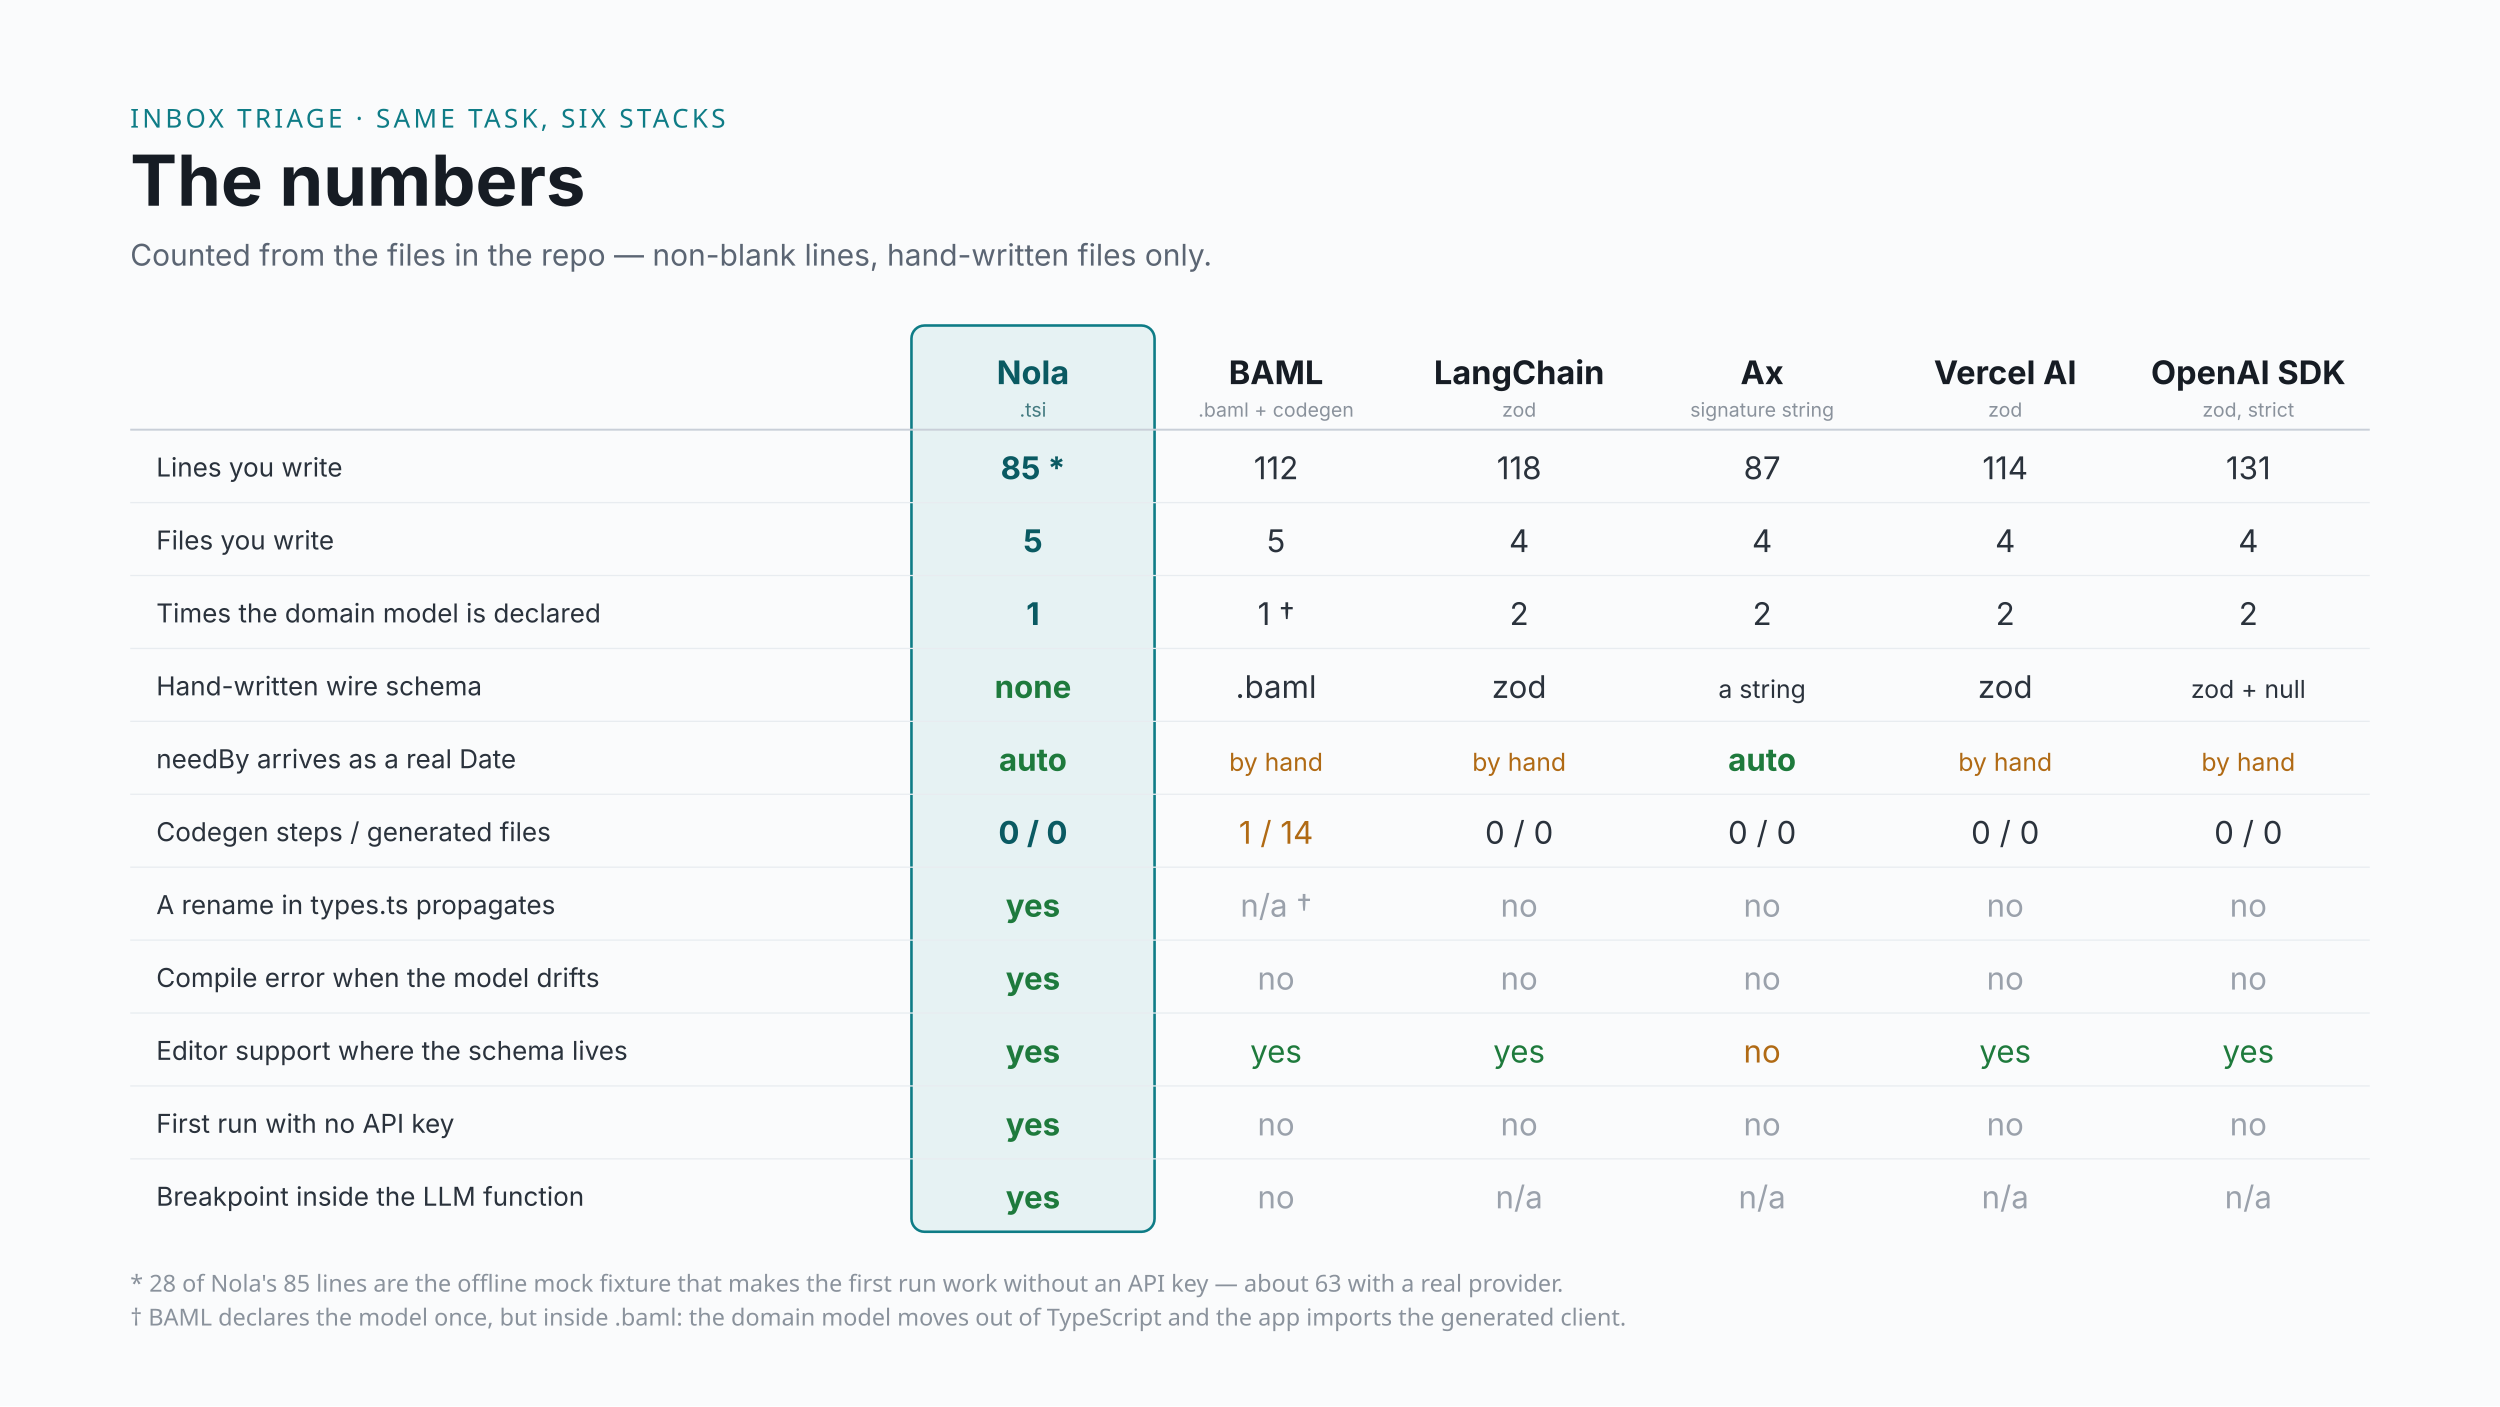
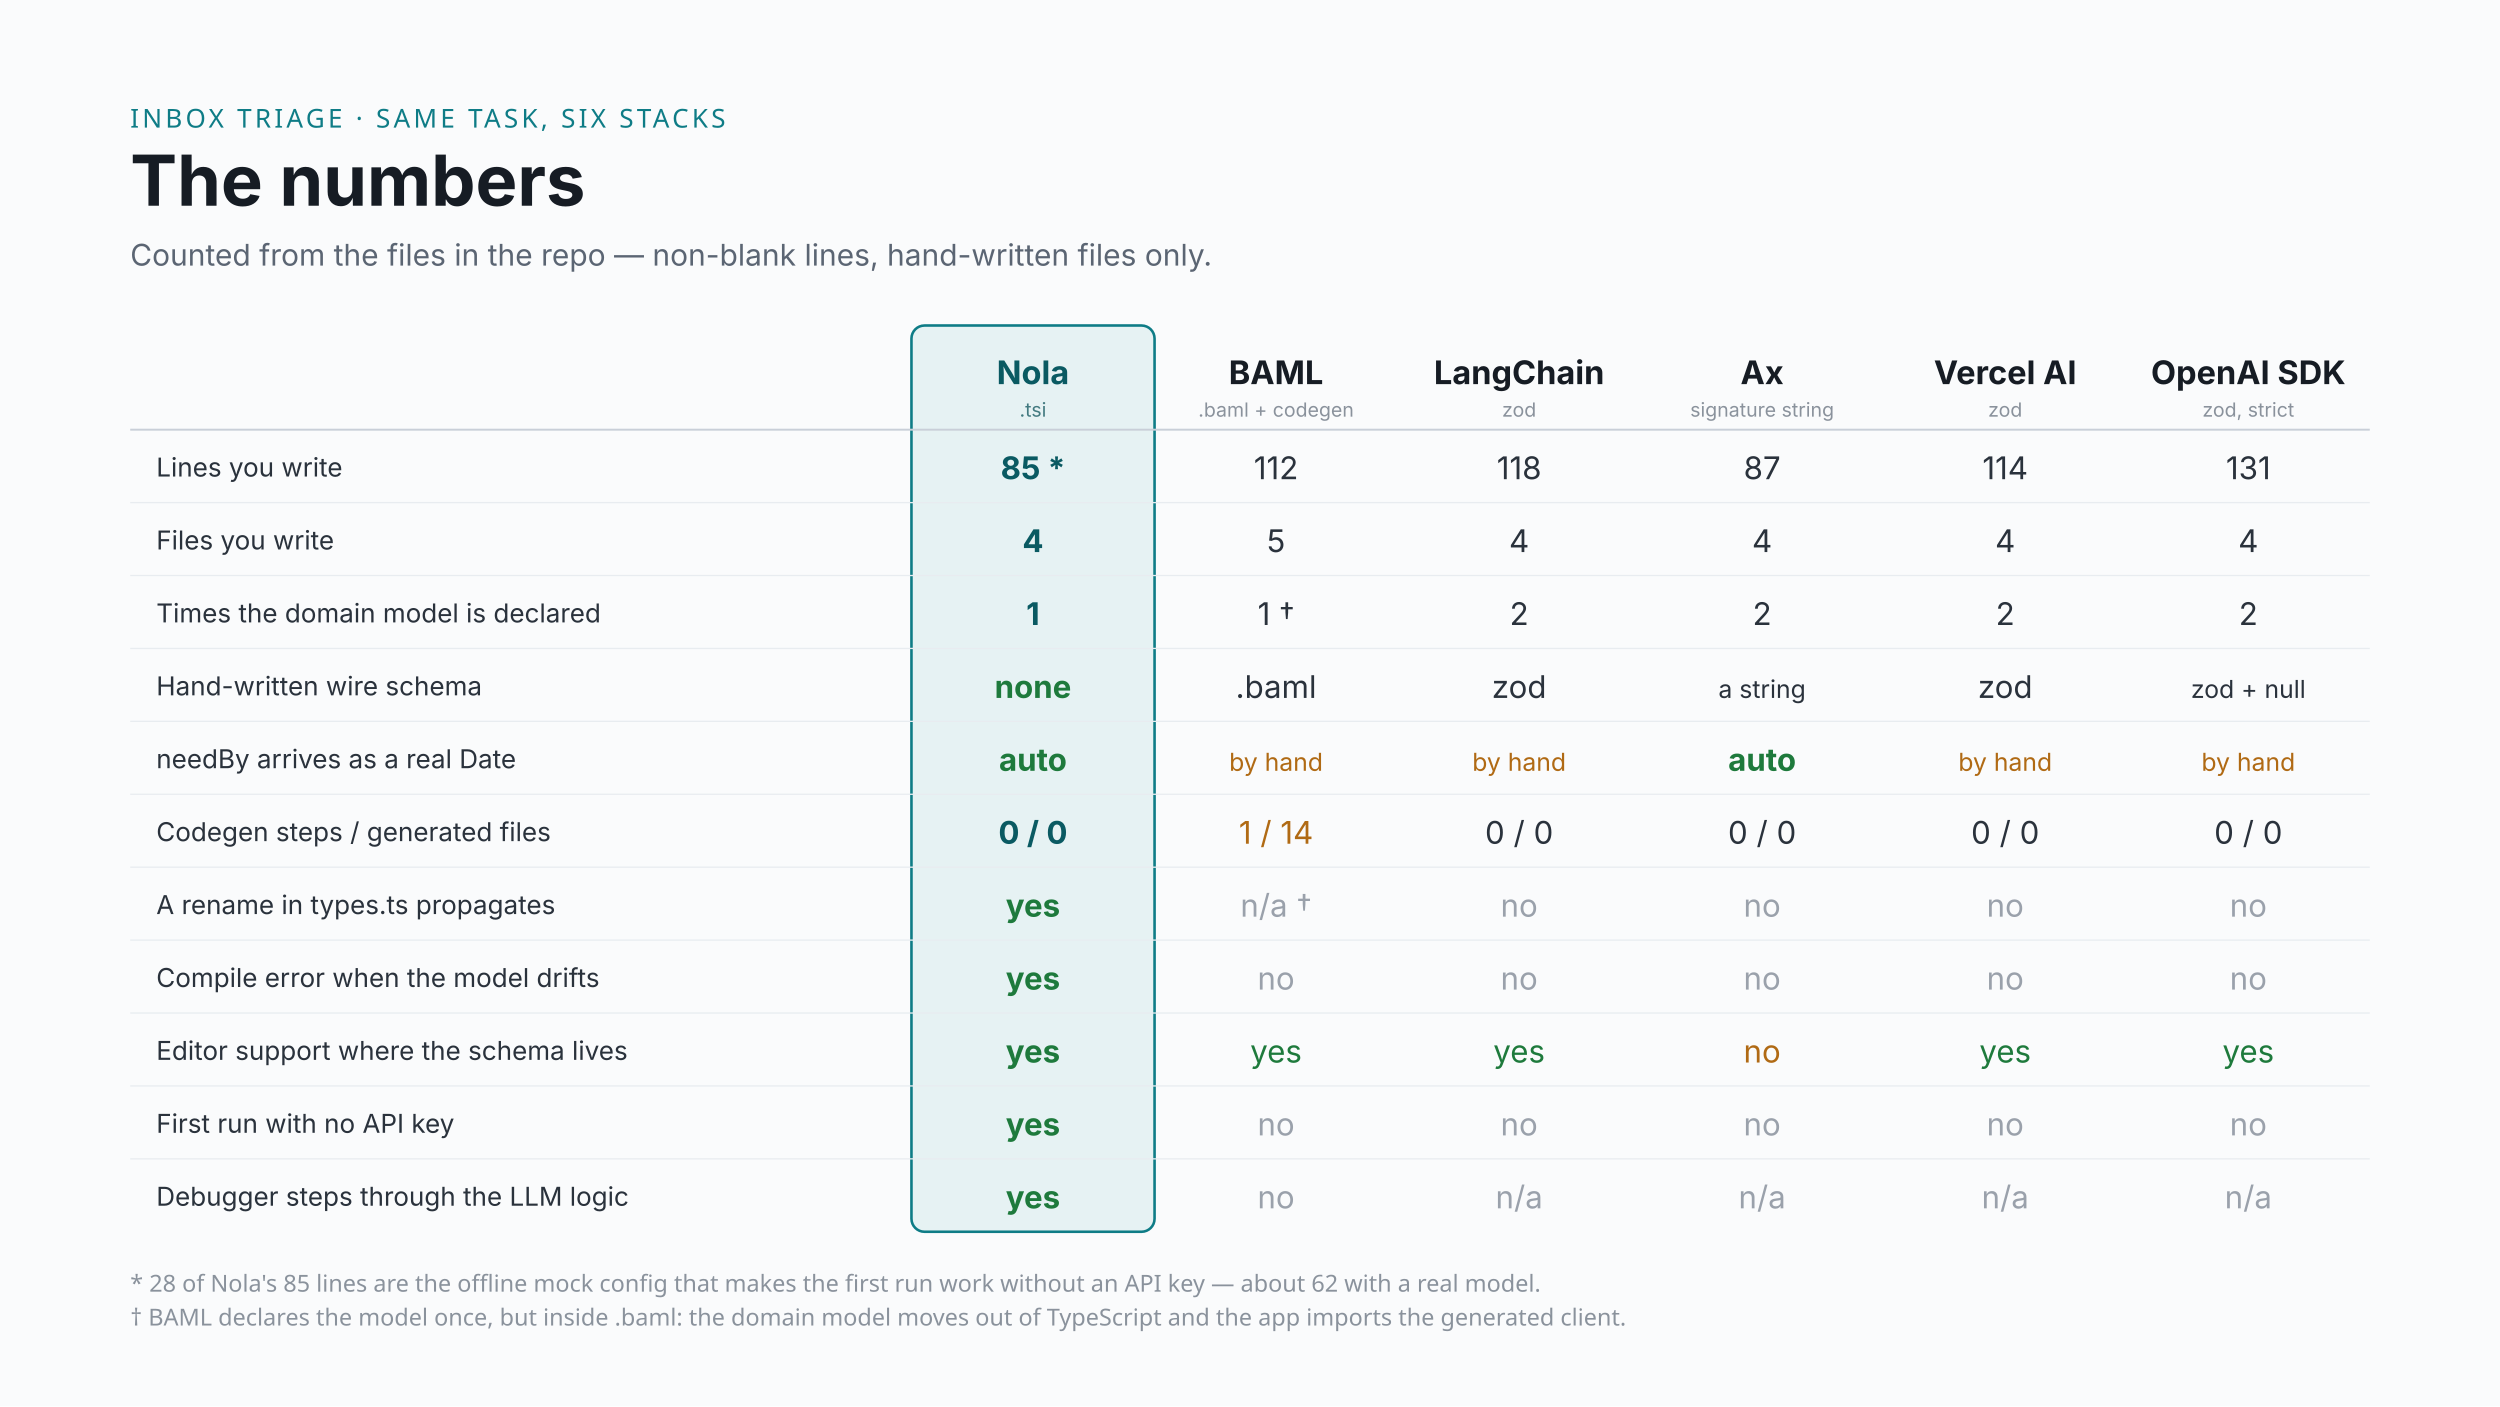
<svg xmlns="http://www.w3.org/2000/svg" width="1920" height="1080" viewBox="0 0 1920 1080">
  <rect id="background" width="1920" height="1080" fill="#FAFBFC" />
  <text x="100" y="98" font-family="Roboto Mono" font-size="20" font-weight="500" letter-spacing="2.5" fill="#0E7C86">INBOX TRIAGE · SAME TASK, SIX STACKS</text>
  <text x="100" y="158" font-family="Inter" font-size="54" font-weight="700" fill="#161C24">The numbers</text>
  <text x="100" y="204" font-family="Inter" font-size="23" fill="#5B6573">Counted from the files in the repo — non-blank lines, hand-written files only.</text>
  <rect id="nola-column-highlight" x="700" y="250" width="186.7" height="696" rx="10" fill="#E6F2F3" stroke="#0E7C86" stroke-width="2" />
  <text x="793.3" y="295" text-anchor="middle" font-family="Inter" font-size="25" font-weight="700" fill="#0A5A62">Nola</text>
  <text x="793.3" y="320" text-anchor="middle" font-family="Inter" font-size="15" fill="#437A80">.tsi</text>
  <text x="980.0" y="295" text-anchor="middle" font-family="Inter" font-size="25" font-weight="700" fill="#161C24">BAML</text>
  <text x="980.0" y="320" text-anchor="middle" font-family="Inter" font-size="15" fill="#8A929C">.baml + codegen</text>
  <text x="1166.7" y="295" text-anchor="middle" font-family="Inter" font-size="25" font-weight="700" fill="#161C24">LangChain</text>
  <text x="1166.7" y="320" text-anchor="middle" font-family="Inter" font-size="15" fill="#8A929C">zod</text>
  <text x="1353.3" y="295" text-anchor="middle" font-family="Inter" font-size="25" font-weight="700" fill="#161C24">Ax</text>
  <text x="1353.3" y="320" text-anchor="middle" font-family="Inter" font-size="15" fill="#8A929C">signature string</text>
  <text x="1540.0" y="295" text-anchor="middle" font-family="Inter" font-size="25" font-weight="700" fill="#161C24">Vercel AI</text>
  <text x="1540.0" y="320" text-anchor="middle" font-family="Inter" font-size="15" fill="#8A929C">zod</text>
  <text x="1726.7" y="295" text-anchor="middle" font-family="Inter" font-size="25" font-weight="700" fill="#161C24">OpenAI SDK</text>
  <text x="1726.7" y="320" text-anchor="middle" font-family="Inter" font-size="15" fill="#8A929C">zod, strict</text>
  <line x1="100" y1="330" x2="1820" y2="330" stroke="#C9CFD8" stroke-width="1.5" />
  <text x="120" y="366" font-family="Inter" font-size="20" fill="#2A323C">Lines you write</text>
  <text x="793.3" y="368" text-anchor="middle" font-family="Inter" font-size="24" font-weight="700" fill="#0A5A62">85 *</text>
  <text x="980.0" y="368" text-anchor="middle" font-family="Inter" font-size="24" fill="#2A323C">112</text>
  <text x="1166.7" y="368" text-anchor="middle" font-family="Inter" font-size="24" fill="#2A323C">118</text>
  <text x="1353.3" y="368" text-anchor="middle" font-family="Inter" font-size="24" fill="#2A323C">87</text>
  <text x="1540.0" y="368" text-anchor="middle" font-family="Inter" font-size="24" fill="#2A323C">114</text>
  <text x="1726.7" y="368" text-anchor="middle" font-family="Inter" font-size="24" fill="#2A323C">131</text>
  <line x1="100" y1="386" x2="1820" y2="386" stroke="#E8ECF0" stroke-width="1" />
  <text x="120" y="422" font-family="Inter" font-size="20" fill="#2A323C">Files you write</text>
-   <text x="793.3" y="424" text-anchor="middle" font-family="Inter" font-size="24" font-weight="700" fill="#0A5A62">5</text>
+   <text x="793.3" y="424" text-anchor="middle" font-family="Inter" font-size="24" font-weight="700" fill="#0A5A62">4</text>
  <text x="980.0" y="424" text-anchor="middle" font-family="Inter" font-size="24" fill="#2A323C">5</text>
  <text x="1166.7" y="424" text-anchor="middle" font-family="Inter" font-size="24" fill="#2A323C">4</text>
  <text x="1353.3" y="424" text-anchor="middle" font-family="Inter" font-size="24" fill="#2A323C">4</text>
  <text x="1540.0" y="424" text-anchor="middle" font-family="Inter" font-size="24" fill="#2A323C">4</text>
  <text x="1726.7" y="424" text-anchor="middle" font-family="Inter" font-size="24" fill="#2A323C">4</text>
  <line x1="100" y1="442" x2="1820" y2="442" stroke="#E8ECF0" stroke-width="1" />
  <text x="120" y="478" font-family="Inter" font-size="20" fill="#2A323C">Times the domain model is declared</text>
  <text x="793.3" y="480" text-anchor="middle" font-family="Inter" font-size="24" font-weight="700" fill="#0A5A62">1</text>
  <text x="980.0" y="480" text-anchor="middle" font-family="Inter" font-size="24" fill="#2A323C">1 †</text>
  <text x="1166.7" y="480" text-anchor="middle" font-family="Inter" font-size="24" fill="#2A323C">2</text>
  <text x="1353.3" y="480" text-anchor="middle" font-family="Inter" font-size="24" fill="#2A323C">2</text>
  <text x="1540.0" y="480" text-anchor="middle" font-family="Inter" font-size="24" fill="#2A323C">2</text>
  <text x="1726.7" y="480" text-anchor="middle" font-family="Inter" font-size="24" fill="#2A323C">2</text>
  <line x1="100" y1="498" x2="1820" y2="498" stroke="#E8ECF0" stroke-width="1" />
  <text x="120" y="534" font-family="Inter" font-size="20" fill="#2A323C">Hand-written wire schema</text>
  <text x="793.3" y="536" text-anchor="middle" font-family="Inter" font-size="24" font-weight="700" fill="#1E7A3C">none</text>
  <text x="980.0" y="536" text-anchor="middle" font-family="Inter" font-size="24" fill="#2A323C">.baml</text>
  <text x="1166.7" y="536" text-anchor="middle" font-family="Inter" font-size="24" fill="#2A323C">zod</text>
  <text x="1353.3" y="536" text-anchor="middle" font-family="Inter" font-size="19" fill="#2A323C">a string</text>
  <text x="1540.0" y="536" text-anchor="middle" font-family="Inter" font-size="24" fill="#2A323C">zod</text>
  <text x="1726.7" y="536" text-anchor="middle" font-family="Inter" font-size="19" fill="#2A323C">zod + null</text>
  <line x1="100" y1="554" x2="1820" y2="554" stroke="#E8ECF0" stroke-width="1" />
  <text x="120" y="590" font-family="Inter" font-size="20" fill="#2A323C">needBy arrives as a real Date</text>
  <text x="793.3" y="592" text-anchor="middle" font-family="Inter" font-size="24" font-weight="700" fill="#1E7A3C">auto</text>
  <text x="980.0" y="592" text-anchor="middle" font-family="Inter" font-size="19" fill="#B06A14">by hand</text>
  <text x="1166.7" y="592" text-anchor="middle" font-family="Inter" font-size="19" fill="#B06A14">by hand</text>
  <text x="1353.3" y="592" text-anchor="middle" font-family="Inter" font-size="24" font-weight="700" fill="#1E7A3C">auto</text>
  <text x="1540.0" y="592" text-anchor="middle" font-family="Inter" font-size="19" fill="#B06A14">by hand</text>
  <text x="1726.7" y="592" text-anchor="middle" font-family="Inter" font-size="19" fill="#B06A14">by hand</text>
  <line x1="100" y1="610" x2="1820" y2="610" stroke="#E8ECF0" stroke-width="1" />
  <text x="120" y="646" font-family="Inter" font-size="20" fill="#2A323C">Codegen steps / generated files</text>
  <text x="793.3" y="648" text-anchor="middle" font-family="Inter" font-size="24" font-weight="700" fill="#0A5A62">0 / 0</text>
  <text x="980.0" y="648" text-anchor="middle" font-family="Inter" font-size="24" fill="#B06A14">1 / 14</text>
  <text x="1166.7" y="648" text-anchor="middle" font-family="Inter" font-size="24" fill="#2A323C">0 / 0</text>
  <text x="1353.3" y="648" text-anchor="middle" font-family="Inter" font-size="24" fill="#2A323C">0 / 0</text>
  <text x="1540.0" y="648" text-anchor="middle" font-family="Inter" font-size="24" fill="#2A323C">0 / 0</text>
  <text x="1726.7" y="648" text-anchor="middle" font-family="Inter" font-size="24" fill="#2A323C">0 / 0</text>
  <line x1="100" y1="666" x2="1820" y2="666" stroke="#E8ECF0" stroke-width="1" />
  <text x="120" y="702" font-family="Inter" font-size="20" fill="#2A323C">A rename in types.ts propagates</text>
  <text x="793.3" y="704" text-anchor="middle" font-family="Inter" font-size="24" font-weight="700" fill="#1E7A3C">yes</text>
  <text x="980.0" y="704" text-anchor="middle" font-family="Inter" font-size="24" fill="#9AA1AB">n/a †</text>
  <text x="1166.7" y="704" text-anchor="middle" font-family="Inter" font-size="24" fill="#9AA1AB">no</text>
  <text x="1353.3" y="704" text-anchor="middle" font-family="Inter" font-size="24" fill="#9AA1AB">no</text>
  <text x="1540.0" y="704" text-anchor="middle" font-family="Inter" font-size="24" fill="#9AA1AB">no</text>
  <text x="1726.7" y="704" text-anchor="middle" font-family="Inter" font-size="24" fill="#9AA1AB">no</text>
  <line x1="100" y1="722" x2="1820" y2="722" stroke="#E8ECF0" stroke-width="1" />
  <text x="120" y="758" font-family="Inter" font-size="20" fill="#2A323C">Compile error when the model drifts</text>
  <text x="793.3" y="760" text-anchor="middle" font-family="Inter" font-size="24" font-weight="700" fill="#1E7A3C">yes</text>
  <text x="980.0" y="760" text-anchor="middle" font-family="Inter" font-size="24" fill="#9AA1AB">no</text>
  <text x="1166.7" y="760" text-anchor="middle" font-family="Inter" font-size="24" fill="#9AA1AB">no</text>
  <text x="1353.3" y="760" text-anchor="middle" font-family="Inter" font-size="24" fill="#9AA1AB">no</text>
  <text x="1540.0" y="760" text-anchor="middle" font-family="Inter" font-size="24" fill="#9AA1AB">no</text>
  <text x="1726.7" y="760" text-anchor="middle" font-family="Inter" font-size="24" fill="#9AA1AB">no</text>
  <line x1="100" y1="778" x2="1820" y2="778" stroke="#E8ECF0" stroke-width="1" />
  <text x="120" y="814" font-family="Inter" font-size="20" fill="#2A323C">Editor support where the schema lives</text>
  <text x="793.3" y="816" text-anchor="middle" font-family="Inter" font-size="24" font-weight="700" fill="#1E7A3C">yes</text>
  <text x="980.0" y="816" text-anchor="middle" font-family="Inter" font-size="24" fill="#1E7A3C">yes</text>
  <text x="1166.7" y="816" text-anchor="middle" font-family="Inter" font-size="24" fill="#1E7A3C">yes</text>
  <text x="1353.3" y="816" text-anchor="middle" font-family="Inter" font-size="24" fill="#B06A14">no</text>
  <text x="1540.0" y="816" text-anchor="middle" font-family="Inter" font-size="24" fill="#1E7A3C">yes</text>
  <text x="1726.7" y="816" text-anchor="middle" font-family="Inter" font-size="24" fill="#1E7A3C">yes</text>
  <line x1="100" y1="834" x2="1820" y2="834" stroke="#E8ECF0" stroke-width="1" />
  <text x="120" y="870" font-family="Inter" font-size="20" fill="#2A323C">First run with no API key</text>
  <text x="793.3" y="872" text-anchor="middle" font-family="Inter" font-size="24" font-weight="700" fill="#1E7A3C">yes</text>
  <text x="980.0" y="872" text-anchor="middle" font-family="Inter" font-size="24" fill="#9AA1AB">no</text>
  <text x="1166.7" y="872" text-anchor="middle" font-family="Inter" font-size="24" fill="#9AA1AB">no</text>
  <text x="1353.3" y="872" text-anchor="middle" font-family="Inter" font-size="24" fill="#9AA1AB">no</text>
  <text x="1540.0" y="872" text-anchor="middle" font-family="Inter" font-size="24" fill="#9AA1AB">no</text>
  <text x="1726.7" y="872" text-anchor="middle" font-family="Inter" font-size="24" fill="#9AA1AB">no</text>
  <line x1="100" y1="890" x2="1820" y2="890" stroke="#E8ECF0" stroke-width="1" />
-   <text x="120" y="926" font-family="Inter" font-size="20" fill="#2A323C">Breakpoint inside the LLM function</text>
+   <text x="120" y="926" font-family="Inter" font-size="20" fill="#2A323C">Debugger steps through the LLM logic</text>
  <text x="793.3" y="928" text-anchor="middle" font-family="Inter" font-size="24" font-weight="700" fill="#1E7A3C">yes</text>
  <text x="980.0" y="928" text-anchor="middle" font-family="Inter" font-size="24" fill="#9AA1AB">no</text>
  <text x="1166.7" y="928" text-anchor="middle" font-family="Inter" font-size="24" fill="#9AA1AB">n/a</text>
  <text x="1353.3" y="928" text-anchor="middle" font-family="Inter" font-size="24" fill="#9AA1AB">n/a</text>
  <text x="1540.0" y="928" text-anchor="middle" font-family="Inter" font-size="24" fill="#9AA1AB">n/a</text>
  <text x="1726.7" y="928" text-anchor="middle" font-family="Inter" font-size="24" fill="#9AA1AB">n/a</text>
-   <text x="100" y="992" font-family="Roboto Mono" font-size="18" fill="#8A929C">* 28 of Nola's 85 lines are the offline mock fixture that makes the first run work without an API key — about 63 with a real provider.</text>
+   <text x="100" y="992" font-family="Roboto Mono" font-size="18" fill="#8A929C">* 28 of Nola's 85 lines are the offline mock config that makes the first run work without an API key — about 62 with a real model.</text>
  <text x="100" y="1018" font-family="Roboto Mono" font-size="18" fill="#8A929C">† BAML declares the model once, but inside .baml: the domain model moves out of TypeScript and the app imports the generated client.</text>
</svg>
